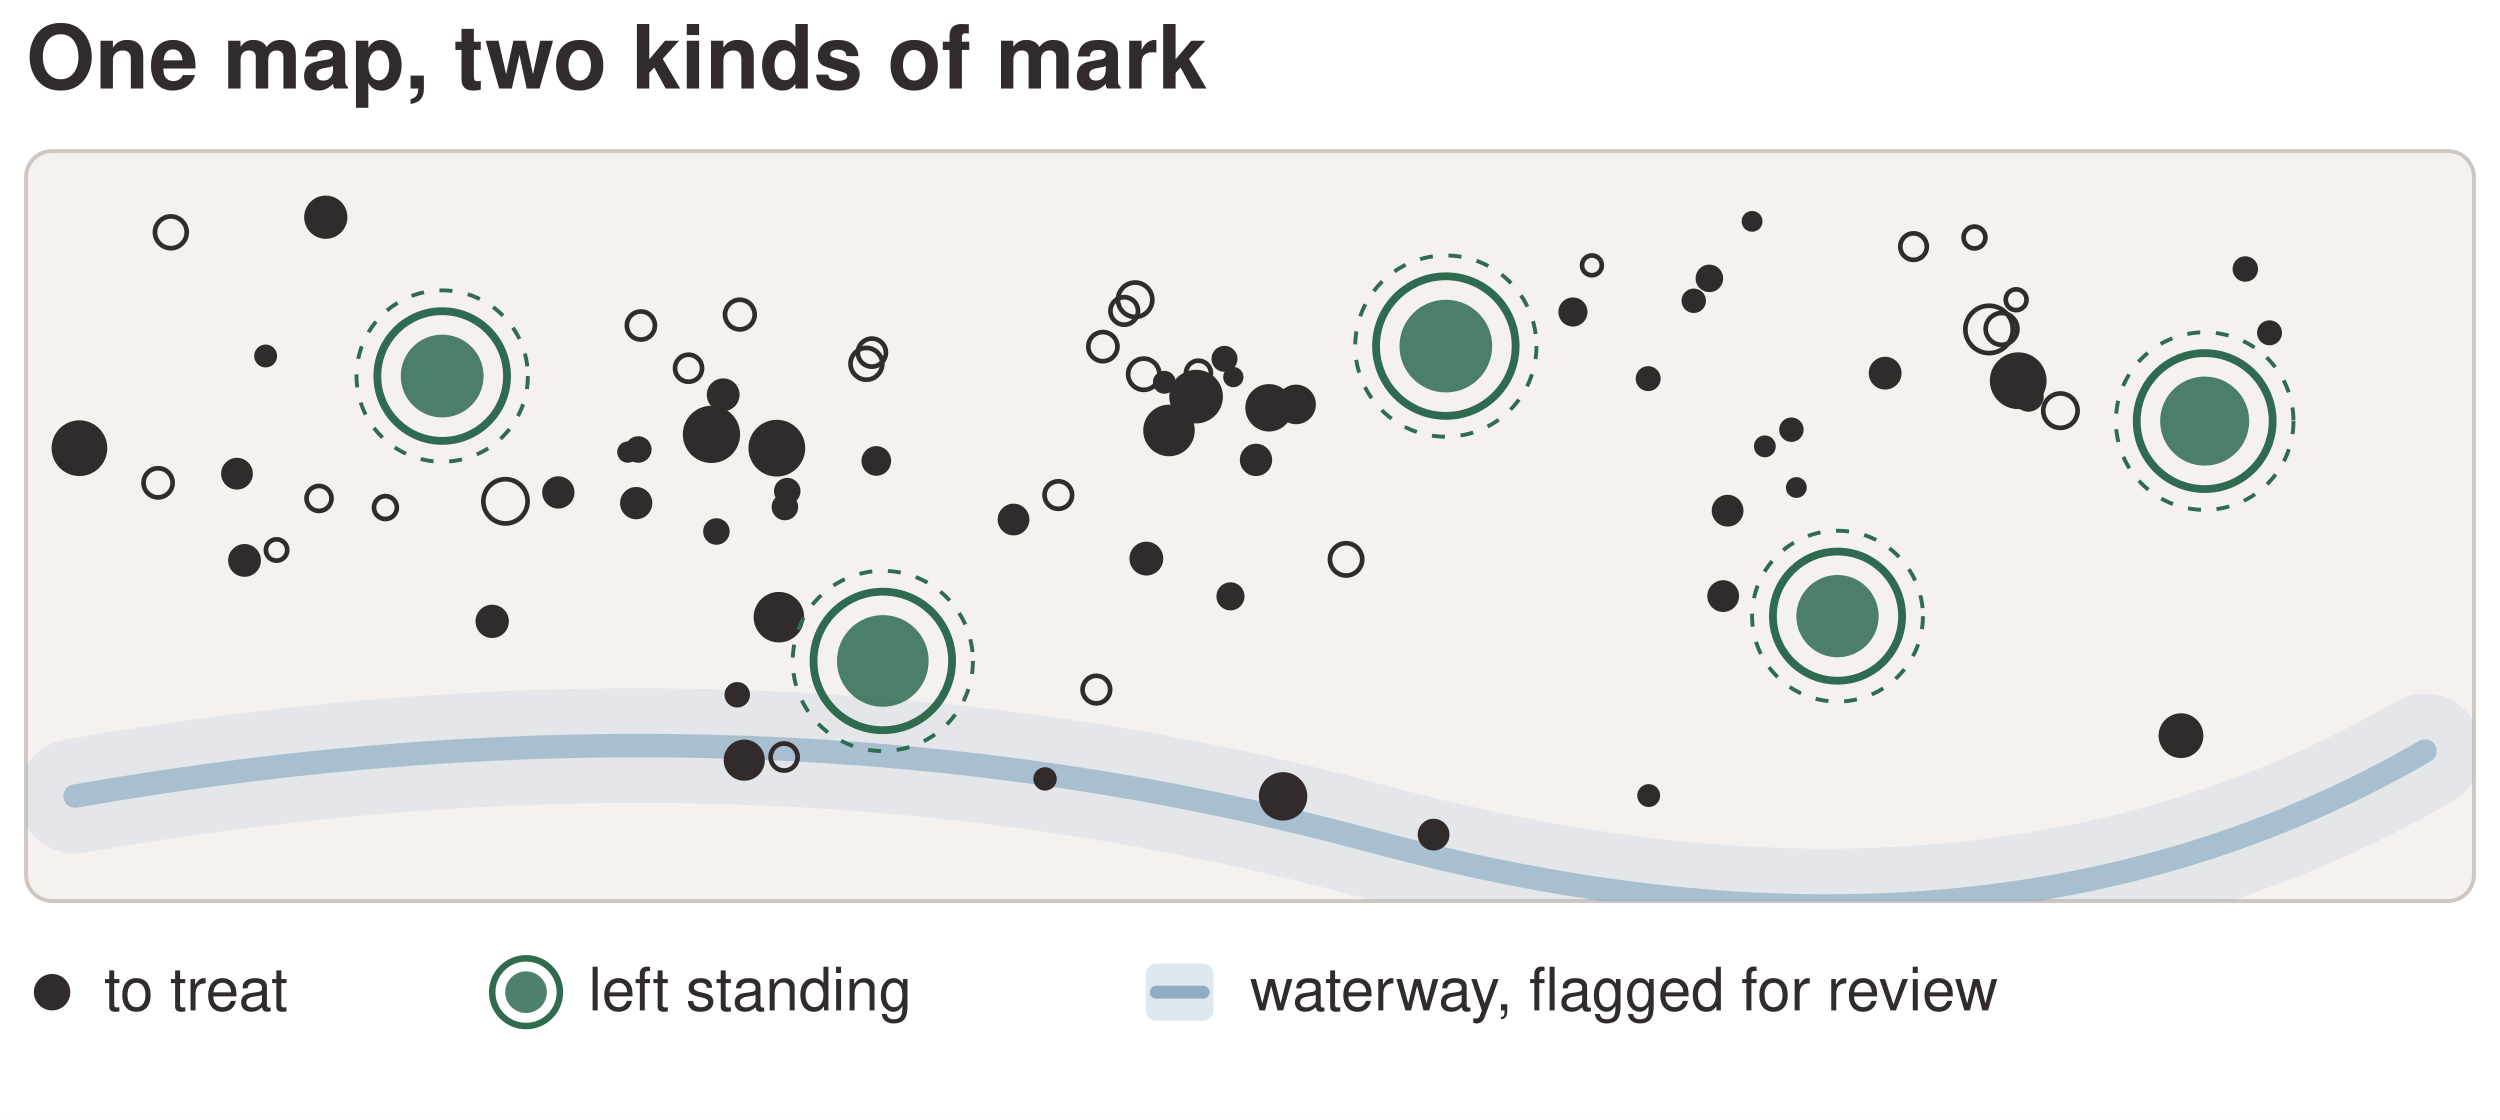
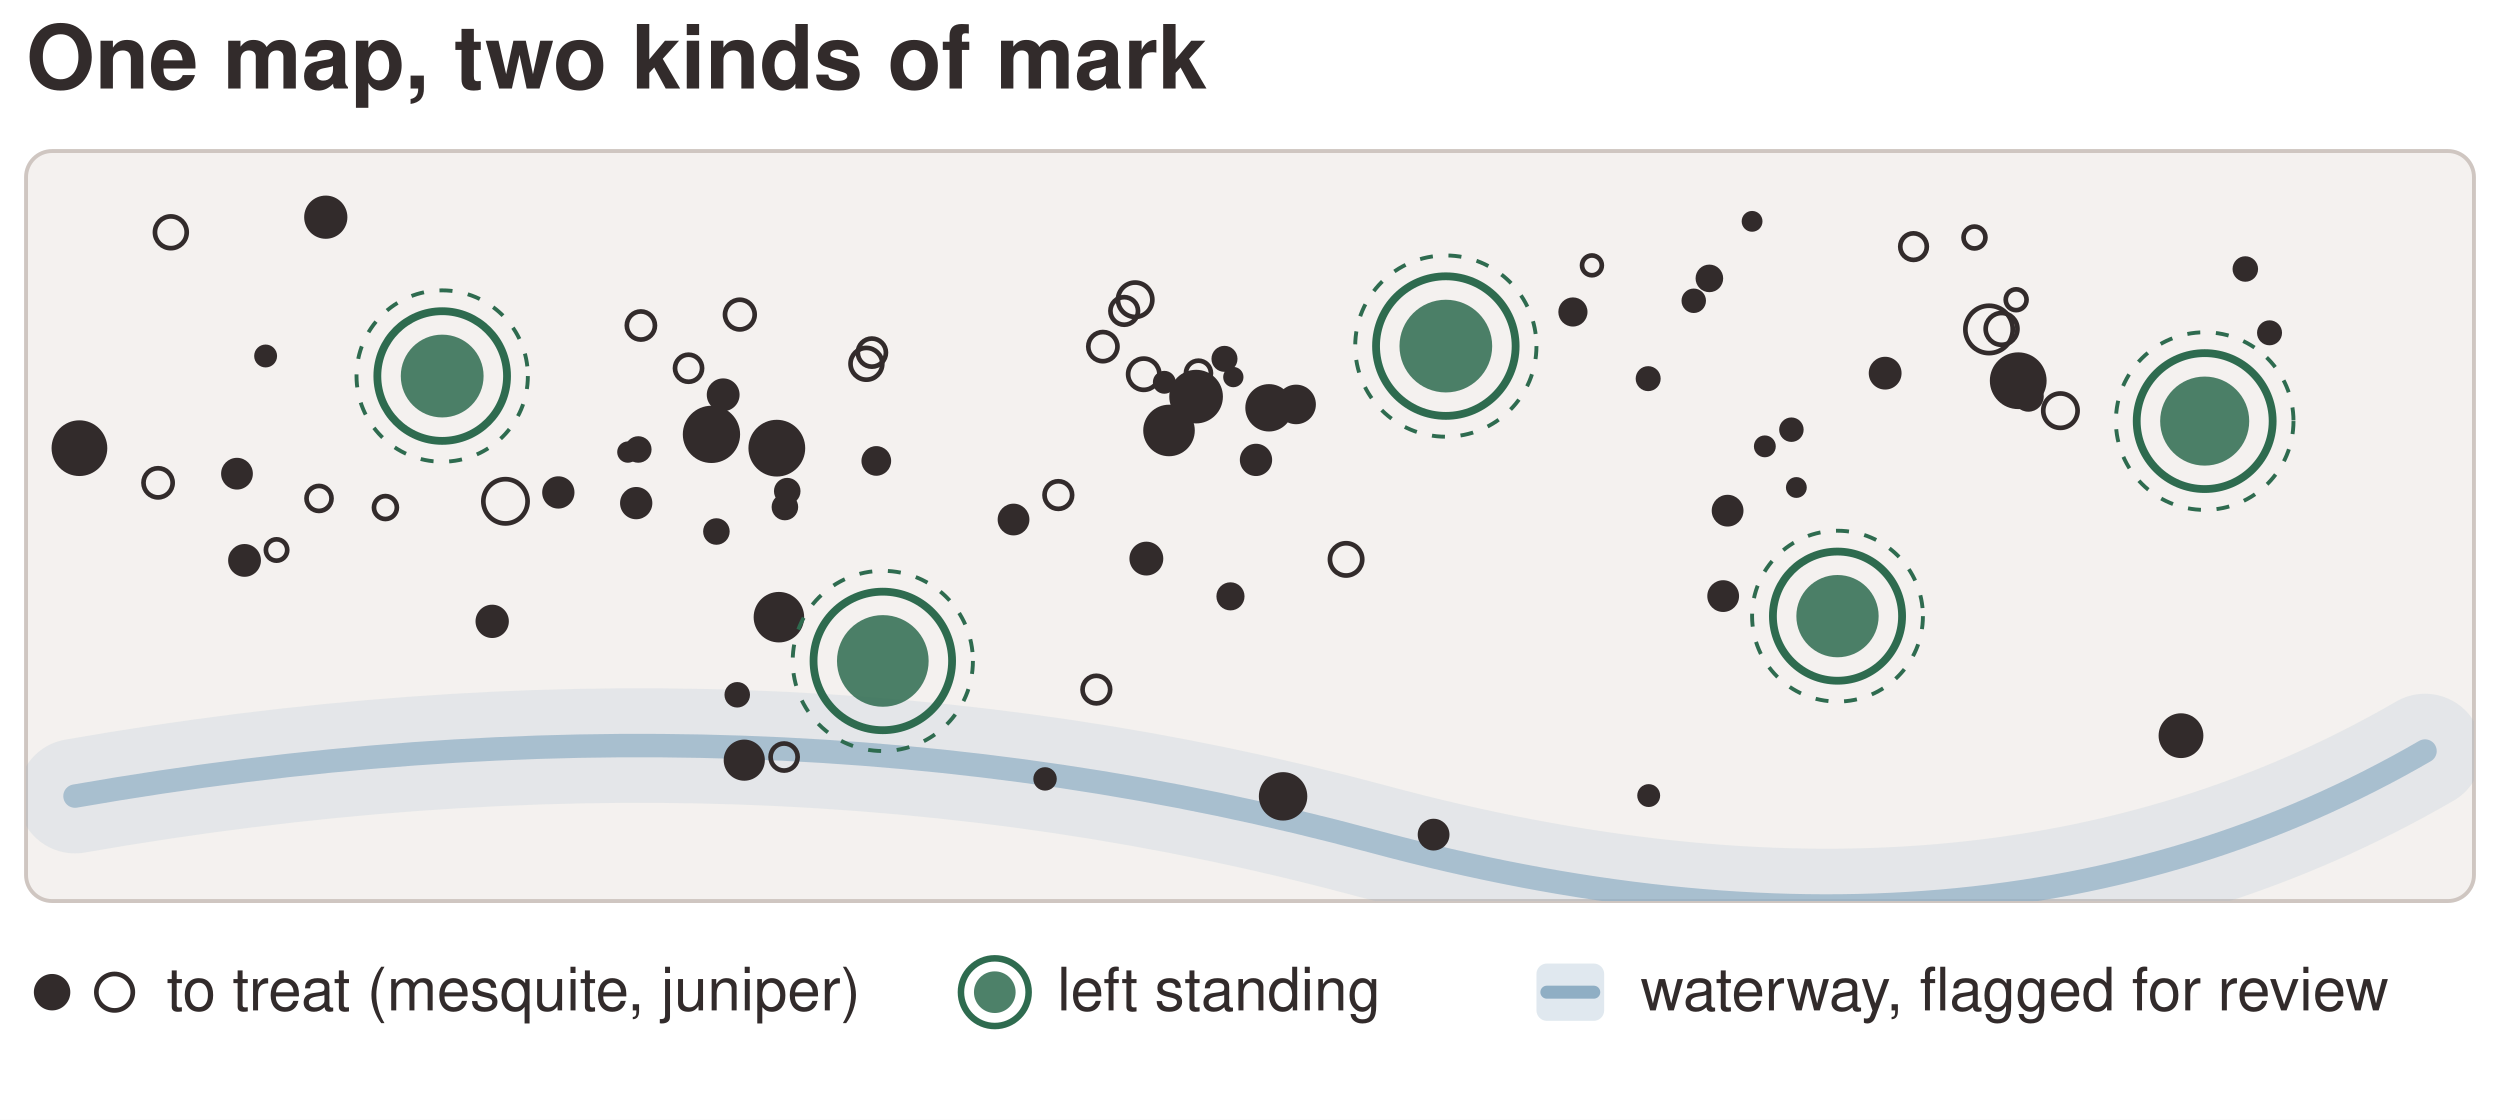
<svg xmlns="http://www.w3.org/2000/svg" viewBox="0 0 960 430" width="960" height="430" role="img" aria-labelledby="ttsTitle ttsDesc" font-family="system-ui, -apple-system, 'Segoe UI', Helvetica, Arial, sans-serif">
  <rect width="960" height="430" fill="#FFFFFF" />
  <text x="10" y="34" font-size="34" font-weight="600" fill="#322B2B">One map, two kinds of mark</text>
  <rect x="10" y="58" width="940" height="288" rx="10" fill="#F4F1EF" stroke="#CFC6C1" stroke-width="1.5" />
  <g clip-path="url(#patch)">
    <path d="M 28.8 305.7 Q 292 259.6 527 323 T 931.2 288.4" fill="none" stroke="#8FAEC4" stroke-width="44" stroke-linecap="round" opacity="0.16" stroke-dasharray="1 0" />
    <path d="M 28.8 305.7 Q 292 259.6 527 323 T 931.2 288.4" fill="none" stroke="#8FAEC4" stroke-width="9" stroke-linecap="round" opacity="0.7" />
    <circle cx="122.5" cy="191.4" r="4.8" fill="none" stroke="#322B2B" stroke-width="1.8" />
    <circle cx="299.1" cy="237" r="9.7" fill="#322B2B" />
    <circle cx="774.2" cy="115.1" r="4" fill="none" stroke="#322B2B" stroke-width="1.8" />
    <circle cx="837.5" cy="282.5" r="8.6" fill="#322B2B" />
    <circle cx="401.3" cy="299.1" r="4.5" fill="#322B2B" />
    <circle cx="423.5" cy="133.1" r="5.6" fill="none" stroke="#322B2B" stroke-width="1.8" />
    <circle cx="473.6" cy="144.8" r="3.9" fill="#322B2B" />
    <circle cx="791.2" cy="157.7" r="6.6" fill="none" stroke="#322B2B" stroke-width="1.8" />
    <circle cx="778.9" cy="152.2" r="5.9" fill="#322B2B" />
    <circle cx="862.2" cy="103.3" r="4.9" fill="#322B2B" />
    <circle cx="102" cy="136.7" r="4.4" fill="#322B2B" />
    <circle cx="775" cy="146.2" r="10.9" fill="#322B2B" />
    <circle cx="273.2" cy="166.8" r="11" fill="#322B2B" />
    <circle cx="334.8" cy="135.4" r="5.4" fill="none" stroke="#322B2B" stroke-width="1.8" />
    <circle cx="277.7" cy="151.6" r="6.3" fill="#322B2B" />
    <circle cx="298.3" cy="172.1" r="10.9" fill="#322B2B" />
    <circle cx="734.8" cy="94.7" r="5.1" fill="none" stroke="#322B2B" stroke-width="1.8" />
    <circle cx="284.1" cy="120.8" r="5.7" fill="none" stroke="#322B2B" stroke-width="1.8" />
    <circle cx="125.1" cy="83.4" r="8.3" fill="#322B2B" />
    <circle cx="656.4" cy="106.9" r="5.3" fill="#322B2B" />
    <circle cx="30.5" cy="172.1" r="10.7" fill="#322B2B" />
    <circle cx="440.2" cy="214.5" r="6.5" fill="#322B2B" />
    <circle cx="106.2" cy="211.2" r="4.1" fill="none" stroke="#322B2B" stroke-width="1.8" />
    <circle cx="763.8" cy="126.5" r="9.1" fill="none" stroke="#322B2B" stroke-width="1.8" />
    <circle cx="470.2" cy="137.8" r="5" fill="#322B2B" />
    <circle cx="283.1" cy="266.8" r="4.9" fill="#322B2B" />
    <circle cx="301.4" cy="194.7" r="5.1" fill="#322B2B" />
    <circle cx="472.5" cy="229" r="5.4" fill="#322B2B" />
    <circle cx="723.9" cy="143.3" r="6.3" fill="#322B2B" />
    <circle cx="406.4" cy="190.1" r="5.3" fill="none" stroke="#322B2B" stroke-width="1.8" />
    <circle cx="871.5" cy="127.8" r="4.8" fill="#322B2B" />
    <circle cx="336.5" cy="177" r="5.7" fill="#322B2B" />
    <circle cx="302.3" cy="188.6" r="5.1" fill="#322B2B" />
    <circle cx="435.9" cy="115.1" r="6.6" fill="none" stroke="#322B2B" stroke-width="1.8" />
    <circle cx="241.1" cy="173.6" r="4.1" fill="#322B2B" />
    <circle cx="672.8" cy="85" r="4" fill="#322B2B" />
    <circle cx="487.3" cy="156.6" r="9.1" fill="#322B2B" />
    <circle cx="264.4" cy="141.4" r="5.2" fill="none" stroke="#322B2B" stroke-width="1.8" />
    <circle cx="768.6" cy="126.3" r="6.1" fill="none" stroke="#322B2B" stroke-width="1.8" />
    <circle cx="482.3" cy="176.6" r="6.2" fill="#322B2B" />
    <circle cx="604" cy="119.8" r="5.6" fill="#322B2B" />
    <circle cx="244.3" cy="193.2" r="6.2" fill="#322B2B" />
    <circle cx="60.7" cy="185.4" r="5.6" fill="none" stroke="#322B2B" stroke-width="1.8" />
    <circle cx="611.3" cy="101.9" r="3.8" fill="none" stroke="#322B2B" stroke-width="1.8" />
    <circle cx="650.4" cy="115.5" r="4.7" fill="#322B2B" />
    <circle cx="421" cy="264.8" r="5.3" fill="none" stroke="#322B2B" stroke-width="1.8" />
    <circle cx="332.7" cy="139.7" r="6.1" fill="none" stroke="#322B2B" stroke-width="1.8" />
    <circle cx="91" cy="181.9" r="6.1" fill="#322B2B" />
    <circle cx="447.7" cy="162.1" r="5.4" fill="#322B2B" />
    <circle cx="389.2" cy="199.5" r="6.1" fill="#322B2B" />
    <circle cx="439.2" cy="143.7" r="6" fill="none" stroke="#322B2B" stroke-width="1.8" />
    <circle cx="275.1" cy="204.1" r="5.1" fill="#322B2B" />
    <circle cx="431.7" cy="119.4" r="5.3" fill="none" stroke="#322B2B" stroke-width="1.8" />
    <circle cx="687.9" cy="165" r="4.7" fill="#322B2B" />
    <circle cx="677.7" cy="171.4" r="4.2" fill="#322B2B" />
    <circle cx="246.1" cy="125" r="5.4" fill="none" stroke="#322B2B" stroke-width="1.8" />
    <circle cx="689.8" cy="187.2" r="4" fill="#322B2B" />
    <circle cx="758.2" cy="91.2" r="4.2" fill="none" stroke="#322B2B" stroke-width="1.8" />
    <circle cx="448.9" cy="165.3" r="9.9" fill="#322B2B" />
    <circle cx="447.1" cy="146.8" r="4.4" fill="#322B2B" />
    <circle cx="632.9" cy="145.4" r="4.8" fill="#322B2B" />
    <circle cx="194.1" cy="192.5" r="8.5" fill="none" stroke="#322B2B" stroke-width="1.8" />
    <circle cx="285.8" cy="291.9" r="7.9" fill="#322B2B" />
    <circle cx="214.4" cy="189.1" r="6.2" fill="#322B2B" />
    <circle cx="550.5" cy="320.5" r="6.1" fill="#322B2B" />
    <circle cx="459.3" cy="152.3" r="10.3" fill="#322B2B" />
    <circle cx="301.1" cy="290.7" r="5.2" fill="none" stroke="#322B2B" stroke-width="1.8" />
    <circle cx="497.7" cy="155.3" r="7.6" fill="#322B2B" />
    <circle cx="245.1" cy="172.6" r="5.1" fill="#322B2B" />
    <circle cx="148" cy="194.9" r="4.4" fill="none" stroke="#322B2B" stroke-width="1.8" />
    <circle cx="661.7" cy="228.9" r="6.1" fill="#322B2B" />
    <circle cx="65.6" cy="89.2" r="6.1" fill="none" stroke="#322B2B" stroke-width="1.8" />
    <circle cx="93.9" cy="215.2" r="6.3" fill="#322B2B" />
    <circle cx="492.7" cy="305.8" r="9.3" fill="#322B2B" />
    <circle cx="189" cy="238.6" r="6.4" fill="#322B2B" />
    <circle cx="663.4" cy="196.1" r="6.1" fill="#322B2B" />
    <circle cx="633.1" cy="305.5" r="4.4" fill="#322B2B" />
    <circle cx="516.9" cy="214.8" r="6.2" fill="none" stroke="#322B2B" stroke-width="1.8" />
    <circle cx="460.2" cy="143.3" r="4.8" fill="none" stroke="#322B2B" stroke-width="1.8" />
    <g>
      <circle cx="169.8" cy="144.4" r="15.9" fill="#2E6B4F" opacity="0.85" />
      <circle cx="169.8" cy="144.4" r="24.9" fill="none" stroke="#2E6B4F" stroke-width="3" />
      <circle cx="169.8" cy="144.4" r="32.9" fill="none" stroke="#2E6B4F" stroke-width="1.5" stroke-dasharray="5 6" />
    </g>
    <g>
      <circle cx="339" cy="253.8" r="17.6" fill="#2E6B4F" opacity="0.85" />
      <circle cx="339" cy="253.8" r="26.6" fill="none" stroke="#2E6B4F" stroke-width="3" />
      <circle cx="339" cy="253.8" r="34.6" fill="none" stroke="#2E6B4F" stroke-width="1.5" stroke-dasharray="5 6" />
    </g>
    <g>
      <circle cx="555.2" cy="132.9" r="17.8" fill="#2E6B4F" opacity="0.85" />
      <circle cx="555.2" cy="132.9" r="26.8" fill="none" stroke="#2E6B4F" stroke-width="3" />
      <circle cx="555.2" cy="132.9" r="34.8" fill="none" stroke="#2E6B4F" stroke-width="1.5" stroke-dasharray="5 6" />
    </g>
    <g>
      <circle cx="705.6" cy="236.6" r="15.8" fill="#2E6B4F" opacity="0.85" />
      <circle cx="705.6" cy="236.6" r="24.8" fill="none" stroke="#2E6B4F" stroke-width="3" />
      <circle cx="705.6" cy="236.6" r="32.8" fill="none" stroke="#2E6B4F" stroke-width="1.5" stroke-dasharray="5 6" />
    </g>
    <g>
      <circle cx="846.6" cy="161.7" r="17.1" fill="#2E6B4F" opacity="0.85" />
      <circle cx="846.6" cy="161.7" r="26.1" fill="none" stroke="#2E6B4F" stroke-width="3" />
      <circle cx="846.6" cy="161.7" r="34.1" fill="none" stroke="#2E6B4F" stroke-width="1.5" stroke-dasharray="5 6" />
    </g>
  </g>
  <defs>
    <clipPath id="patch">
      <rect x="10" y="58" width="940" height="288" rx="10" />
    </clipPath>
  </defs>
  <g transform="translate(10 388)" font-size="23" fill="#322B2B">
    <circle cx="10" cy="-7" r="7" fill="#322B2B" />
-     <text x="30" y="0">to treat</text>
-     <g transform="translate(180 0)">
+     <circle cx="34" cy="-7" r="7" fill="none" stroke="#322B2B" stroke-width="1.8" />
+     <text x="54" y="0">to treat (mesquite, juniper)</text>
+     <g transform="translate(360 0)">
      <circle cx="12" cy="-7" r="8" fill="#2E6B4F" opacity="0.85" />
      <circle cx="12" cy="-7" r="13" fill="none" stroke="#2E6B4F" stroke-width="2.5" />
      <text x="36" y="0">left standing</text>
    </g>
-     <g transform="translate(430 0)">
+     <g transform="translate(580 0)">
      <rect x="0" y="-18" width="26" height="22" rx="4" fill="#8FAEC4" opacity="0.28" />
      <line x1="4" y1="-7" x2="22" y2="-7" stroke="#8FAEC4" stroke-width="5" stroke-linecap="round" />
      <text x="40" y="0">waterway, flagged for review</text>
    </g>
  </g>
</svg>
